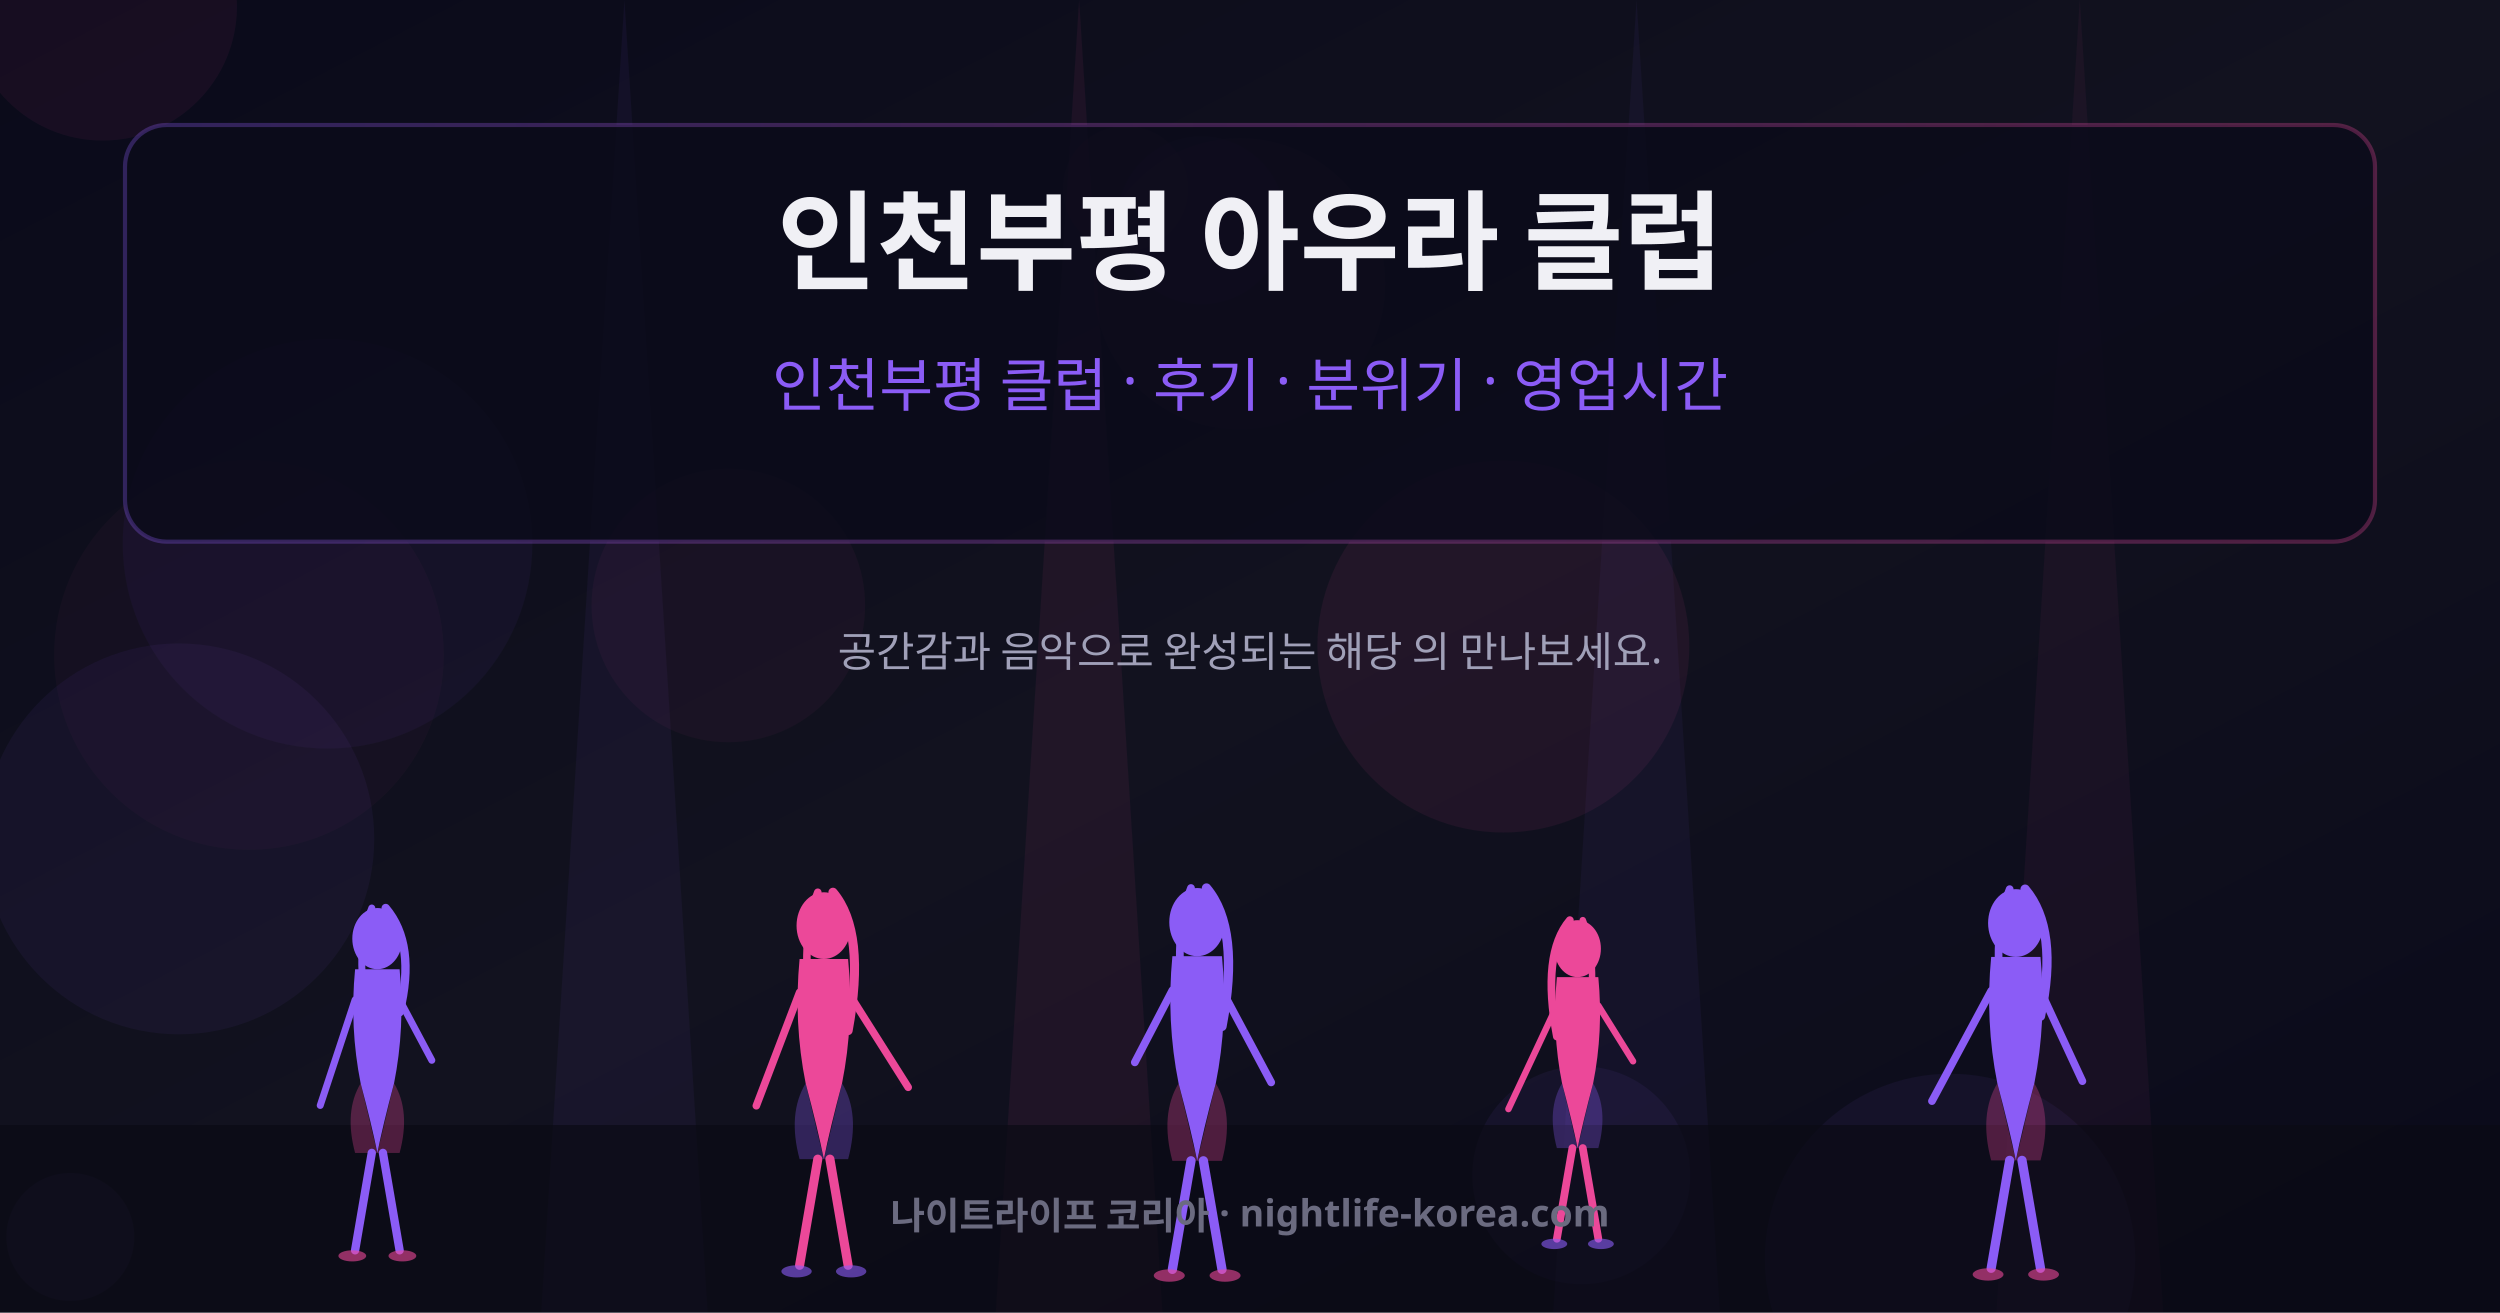
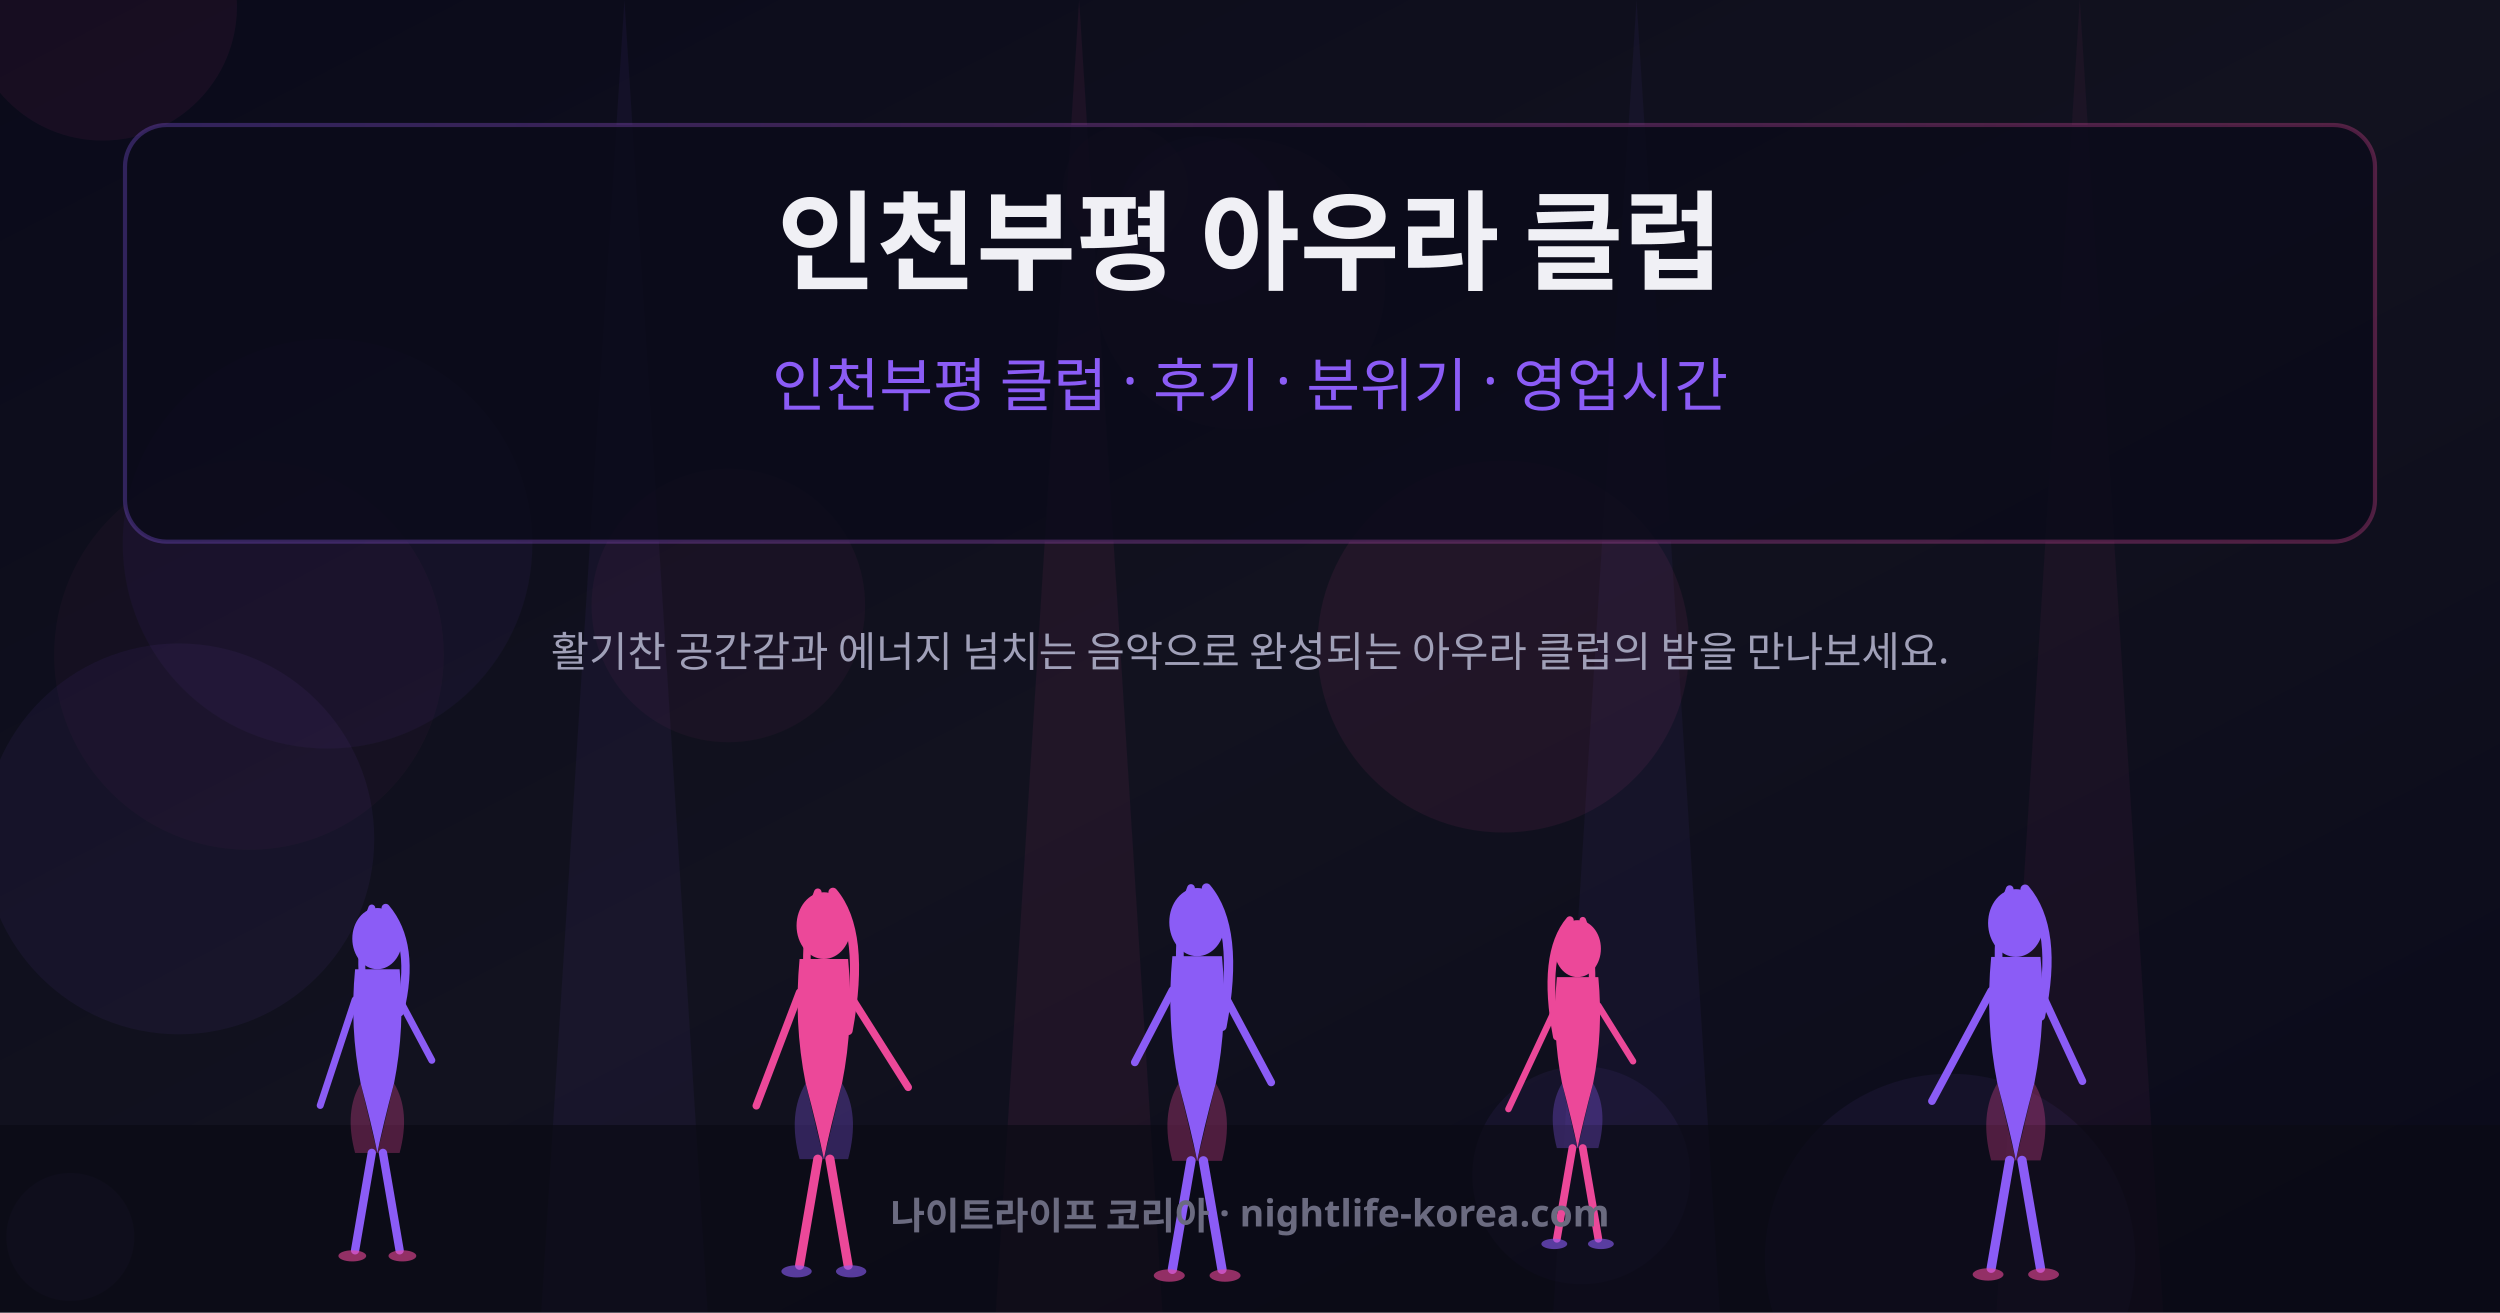
<svg xmlns="http://www.w3.org/2000/svg" viewBox="0 0 1200 630" width="1200" height="630">
  <defs>
    <linearGradient id="ogbg" x1="0%" y1="0%" x2="100%" y2="100%">
      <stop offset="0%" style="stop-color:#0a0a1a" />
      <stop offset="50%" style="stop-color:#12121f" />
      <stop offset="100%" style="stop-color:#0a0a1a" />
    </linearGradient>
    <linearGradient id="ogtxt" x1="0%" y1="0%" x2="100%" y2="0%">
      <stop offset="0%" style="stop-color:#8b5cf6" />
      <stop offset="100%" style="stop-color:#ec4899" />
    </linearGradient>
  </defs>
  <rect width="1200" height="630" fill="url(#ogbg)" />
  <polygon points="299.724,0 259.724,630 339.724,630" fill="#8b5cf6" opacity="0.055" />
  <polygon points="517.978,0 477.978,630 557.978,630" fill="#ec4899" opacity="0.067" />
  <polygon points="785.547,0 745.547,630 825.547,630" fill="#8b5cf6" opacity="0.053" />
  <polygon points="998.298,0 958.298,630 1038.298,630" fill="#ec4899" opacity="0.053" />
  <circle cx="349.6" cy="290.622" r="65.648" fill="#ec4899" opacity="0.045" />
  <circle cx="759.003" cy="564.119" r="52.317" fill="#8b5cf6" opacity="0.07" />
  <circle cx="157.217" cy="260.989" r="98.326" fill="#8b5cf6" opacity="0.047" />
  <circle cx="594.999" cy="136.183" r="69.85" fill="#ec4899" opacity="0.057" />
  <circle cx="540.316" cy="90.5" r="30.111" fill="#ec4899" opacity="0.052" />
  <circle cx="85.83" cy="402.662" r="93.795" fill="#8b5cf6" opacity="0.06" />
  <circle cx="119.492" cy="314.384" r="93.519" fill="#ec4899" opacity="0.033" />
  <circle cx="721.604" cy="310.341" r="89.27" fill="#ec4899" opacity="0.072" />
  <circle cx="33.769" cy="593.727" r="30.694" fill="#8b5cf6" opacity="0.078" />
  <circle cx="49.299" cy="3.023" r="64.449" fill="#ec4899" opacity="0.059" />
  <circle cx="576.629" cy="105.734" r="40.303" fill="#8b5cf6" opacity="0.044" />
  <circle cx="936.024" cy="604.284" r="88.877" fill="#8b5cf6" opacity="0.063" />
  <rect x="0" y="540" width="1200" height="90" fill="#0a0a14" opacity="0.7" />
  <g transform="translate(181.1272,520) scale(1.335747)">
    <ellipse cx="0" cy="-52" rx="9" ry="11" fill="#8b5cf6" />
    <path d="M3,-63 Q14,-50 8,-25.541" stroke="#8b5cf6" stroke-width="3" fill="none" stroke-linecap="round" />
    <path d="M-2,-63 Q-8,-48 -4,-28.541" stroke="#8b5cf6" stroke-width="2.5" fill="none" stroke-linecap="round" />
    <path d="M-8,-41 Q-10,-20 -6,0 Q-2,15 0,25 Q2,15 6,0 Q10,-20 8,-41 Z" fill="#8b5cf6" />
    <path d="M-6,0 Q-12,10 -8,25 L0,25 Z" fill="#ec4899" opacity="0.3" />
    <path d="M6,0 Q12,10 8,25 L0,25 Z" fill="#ec4899" opacity="0.3" />
    <line x1="-2" y1="25" x2="-8" y2="60" stroke="#8b5cf6" stroke-width="3" stroke-linecap="round" />
    <line x1="2" y1="25" x2="8" y2="60" stroke="#8b5cf6" stroke-width="3" stroke-linecap="round" />
    <ellipse cx="-9" cy="62" rx="5" ry="2" fill="#ec4899" opacity="0.6" />
    <ellipse cx="9" cy="62" rx="5" ry="2" fill="#ec4899" opacity="0.6" />
    <line x1="-8" y1="-30" x2="-20.529" y2="7.949" stroke="#8b5cf6" stroke-width="2.5" stroke-linecap="round" />
    <line x1="8" y1="-30" x2="19.575" y2="-8.274" stroke="#8b5cf6" stroke-width="2.5" stroke-linecap="round" />
  </g>
  <g transform="translate(395.4469,520) scale(1.455735)">
    <ellipse cx="0" cy="-52" rx="9" ry="11" fill="#ec4899" />
    <path d="M3,-63 Q14,-50 8,-17.397" stroke="#ec4899" stroke-width="3" fill="none" stroke-linecap="round" />
    <path d="M-2,-63 Q-8,-48 -4,-20.397" stroke="#ec4899" stroke-width="2.5" fill="none" stroke-linecap="round" />
    <path d="M-8,-41 Q-10,-20 -6,0 Q-2,15 0,25 Q2,15 6,0 Q10,-20 8,-41 Z" fill="#ec4899" />
    <path d="M-6,0 Q-12,10 -8,25 L0,25 Z" fill="#8b5cf6" opacity="0.3" />
    <path d="M6,0 Q12,10 8,25 L0,25 Z" fill="#8b5cf6" opacity="0.3" />
    <line x1="-2" y1="25" x2="-8" y2="60" stroke="#ec4899" stroke-width="3" stroke-linecap="round" />
    <line x1="2" y1="25" x2="8" y2="60" stroke="#ec4899" stroke-width="3" stroke-linecap="round" />
    <ellipse cx="-9" cy="62" rx="5" ry="2" fill="#8b5cf6" opacity="0.6" />
    <ellipse cx="9" cy="62" rx="5" ry="2" fill="#8b5cf6" opacity="0.6" />
    <line x1="-8" y1="-30" x2="-22.267" y2="7.399" stroke="#ec4899" stroke-width="2.5" stroke-linecap="round" />
    <line x1="8" y1="-30" x2="27.809" y2="1.31" stroke="#ec4899" stroke-width="2.5" stroke-linecap="round" />
  </g>
  <g transform="translate(574.646,520) scale(1.488116)">
    <ellipse cx="0" cy="-52" rx="9" ry="11" fill="#8b5cf6" />
    <path d="M3,-63 Q14,-50 8,-18.372" stroke="#8b5cf6" stroke-width="3" fill="none" stroke-linecap="round" />
    <path d="M-2,-63 Q-8,-48 -4,-21.372" stroke="#8b5cf6" stroke-width="2.5" fill="none" stroke-linecap="round" />
    <path d="M-8,-41 Q-10,-20 -6,0 Q-2,15 0,25 Q2,15 6,0 Q10,-20 8,-41 Z" fill="#8b5cf6" />
    <path d="M-6,0 Q-12,10 -8,25 L0,25 Z" fill="#ec4899" opacity="0.3" />
    <path d="M6,0 Q12,10 8,25 L0,25 Z" fill="#ec4899" opacity="0.3" />
    <line x1="-2" y1="25" x2="-8" y2="60" stroke="#8b5cf6" stroke-width="3" stroke-linecap="round" />
    <line x1="2" y1="25" x2="8" y2="60" stroke="#8b5cf6" stroke-width="3" stroke-linecap="round" />
    <ellipse cx="-9" cy="62" rx="5" ry="2" fill="#ec4899" opacity="0.6" />
    <ellipse cx="9" cy="62" rx="5" ry="2" fill="#ec4899" opacity="0.6" />
    <line x1="-8" y1="-30" x2="-20.114" y2="-6.768" stroke="#8b5cf6" stroke-width="2.5" stroke-linecap="round" />
    <line x1="8" y1="-30" x2="23.871" y2="-0.304" stroke="#8b5cf6" stroke-width="2.5" stroke-linecap="round" />
  </g>
  <g transform="translate(757.2447,520) scale(1.243204)">
    <ellipse cx="0" cy="-52" rx="9" ry="11" fill="#ec4899" />
    <path d="M-3,-63 Q-14,-50 -8,-18.078" stroke="#ec4899" stroke-width="3" fill="none" stroke-linecap="round" />
    <path d="M2,-63 Q8,-48 4,-21.078" stroke="#ec4899" stroke-width="2.5" fill="none" stroke-linecap="round" />
    <path d="M-8,-41 Q-10,-20 -6,0 Q-2,15 0,25 Q2,15 6,0 Q10,-20 8,-41 Z" fill="#ec4899" />
    <path d="M-6,0 Q-12,10 -8,25 L0,25 Z" fill="#8b5cf6" opacity="0.3" />
    <path d="M6,0 Q12,10 8,25 L0,25 Z" fill="#8b5cf6" opacity="0.3" />
    <line x1="-2" y1="25" x2="-8" y2="60" stroke="#ec4899" stroke-width="3" stroke-linecap="round" />
    <line x1="2" y1="25" x2="8" y2="60" stroke="#ec4899" stroke-width="3" stroke-linecap="round" />
    <ellipse cx="-9" cy="62" rx="5" ry="2" fill="#8b5cf6" opacity="0.6" />
    <ellipse cx="9" cy="62" rx="5" ry="2" fill="#8b5cf6" opacity="0.6" />
    <line x1="-8" y1="-30" x2="-26.703" y2="9.926" stroke="#ec4899" stroke-width="2.5" stroke-linecap="round" />
    <line x1="8" y1="-30" x2="21.405" y2="-8.516" stroke="#ec4899" stroke-width="2.5" stroke-linecap="round" />
  </g>
  <g transform="translate(967.5993,520) scale(1.479552)">
    <ellipse cx="0" cy="-52" rx="9" ry="11" fill="#8b5cf6" />
    <path d="M3,-63 Q14,-50 8,-21.788" stroke="#8b5cf6" stroke-width="3" fill="none" stroke-linecap="round" />
    <path d="M-2,-63 Q-8,-48 -4,-24.788" stroke="#8b5cf6" stroke-width="2.5" fill="none" stroke-linecap="round" />
    <path d="M-8,-41 Q-10,-20 -6,0 Q-2,15 0,25 Q2,15 6,0 Q10,-20 8,-41 Z" fill="#8b5cf6" />
    <path d="M-6,0 Q-12,10 -8,25 L0,25 Z" fill="#ec4899" opacity="0.3" />
    <path d="M6,0 Q12,10 8,25 L0,25 Z" fill="#ec4899" opacity="0.3" />
    <line x1="-2" y1="25" x2="-8" y2="60" stroke="#8b5cf6" stroke-width="3" stroke-linecap="round" />
    <line x1="2" y1="25" x2="8" y2="60" stroke="#8b5cf6" stroke-width="3" stroke-linecap="round" />
    <ellipse cx="-9" cy="62" rx="5" ry="2" fill="#ec4899" opacity="0.6" />
    <ellipse cx="9" cy="62" rx="5" ry="2" fill="#ec4899" opacity="0.6" />
    <line x1="-8" y1="-30" x2="-27.211" y2="5.765" stroke="#8b5cf6" stroke-width="2.5" stroke-linecap="round" />
    <line x1="8" y1="-30" x2="21.596" y2="-0.707" stroke="#8b5cf6" stroke-width="2.5" stroke-linecap="round" />
  </g>
  <rect x="60" y="60" width="1080" height="200" rx="20" fill="#0a0a1a" opacity="0.85" />
  <rect x="60" y="60" width="1080" height="200" rx="20" fill="none" stroke="url(#ogtxt)" stroke-width="2" opacity="0.3" />
  <text x="600" y="135" text-anchor="middle" font-family="'Noto Sans KR',sans-serif" font-size="52" font-weight="800" fill="#f0f0f5">인천부평 아우라 클럽</text>
  <text x="600" y="195" text-anchor="middle" font-family="'Noto Sans KR',sans-serif" font-size="28" font-weight="500" fill="#8b5cf6">인천부평 클럽 · 후기 · 분위기 · 영업시간</text>
  <rect x="60" y="290" width="auto" height="40" rx="20" fill="#8b5cf6" opacity="0.15" />
-   <text x="600" y="320" text-anchor="middle" font-family="'Noto Sans KR',sans-serif" font-size="20" fill="#a0a0b8">공간감과 음악으로 완성되는 해당 의 만나보세요.</text>
+   <text x="600" y="320" text-anchor="middle" font-family="'Noto Sans KR',sans-serif" font-size="20" fill="#a0a0b8">활기찬 공간감과 에너지 넘치는 음악으로 완성되는 아우라 클럽의 밤을 만나보세요.</text>
  <text x="600" y="590" text-anchor="middle" font-family="'Noto Sans KR',sans-serif" font-size="18" font-weight="600" fill="#6b6b80">나이트라이프 코리아 · nightlife-korea.com</text>
</svg>
